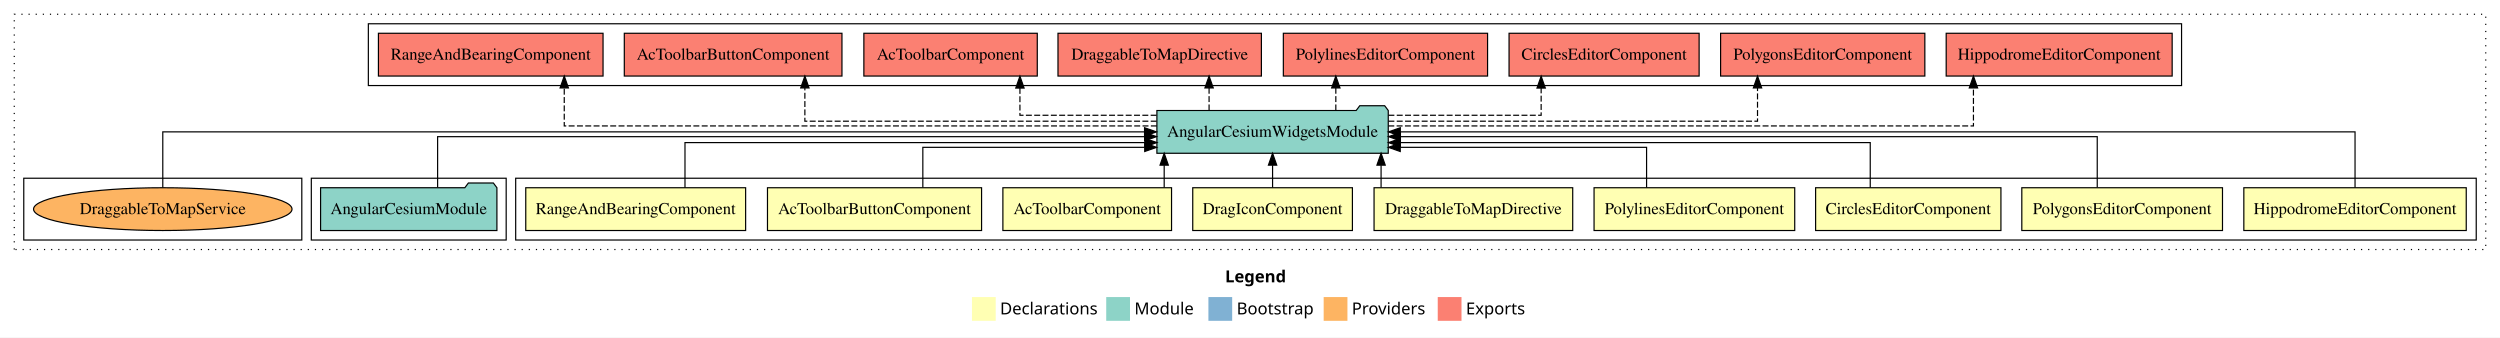
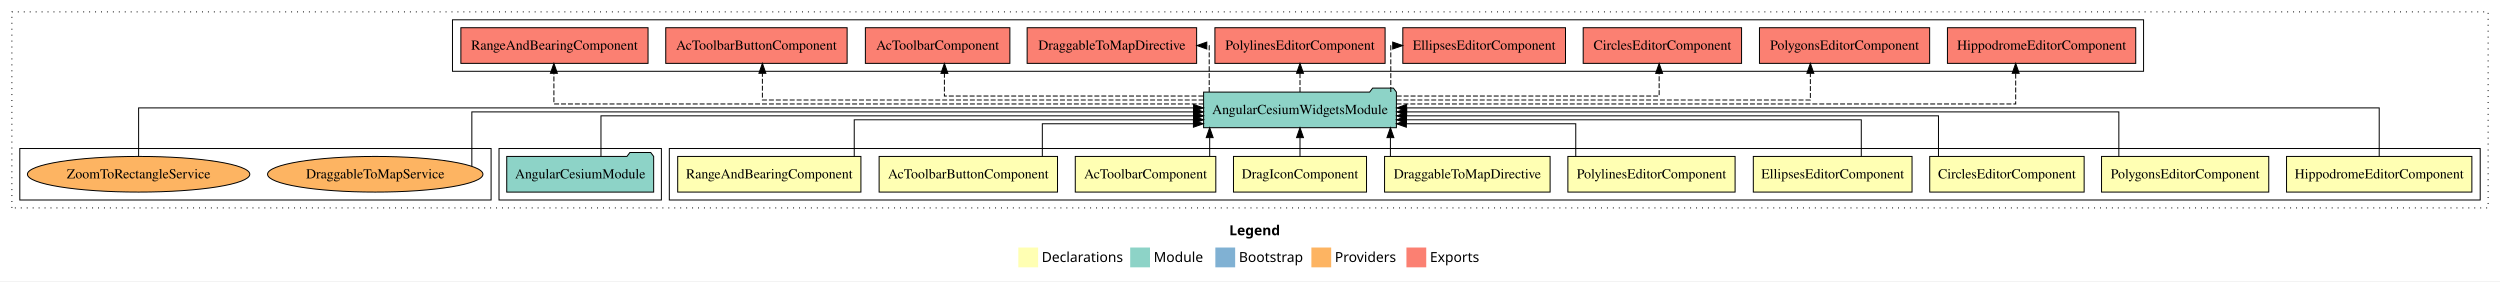
- <svg xmlns="http://www.w3.org/2000/svg" width="2104pt" height="284pt" viewBox="0.00 0.00 2104.00 284.00">
+ <svg xmlns="http://www.w3.org/2000/svg" width="2525pt" height="284pt" viewBox="0.00 0.00 2525.00 284.00">
  <g id="graph0" class="graph" transform="scale(1 1) rotate(0) translate(4 280)">
-     <polygon fill="#ffffff" stroke="transparent" points="-4,4 -4,-280 2100,-280 2100,4 -4,4" />
-     <text text-anchor="start" x="1027.009" y="-42.4" font-family="sans-serif" font-weight="bold" font-size="14.00" fill="#000000">Legend</text>
-     <polygon fill="#ffffb3" stroke="transparent" points="814,-10 814,-30 834,-30 834,-10 814,-10" />
-     <text text-anchor="start" x="837.629" y="-15.4" font-family="sans-serif" font-size="14.00" fill="#000000">  Declarations</text>
-     <polygon fill="#8dd3c7" stroke="transparent" points="927,-10 927,-30 947,-30 947,-10 927,-10" />
-     <text text-anchor="start" x="950.725" y="-15.4" font-family="sans-serif" font-size="14.00" fill="#000000">  Module</text>
-     <polygon fill="#80b1d3" stroke="transparent" points="1013,-10 1013,-30 1033,-30 1033,-10 1013,-10" />
-     <text text-anchor="start" x="1036.781" y="-15.4" font-family="sans-serif" font-size="14.00" fill="#000000">  Bootstrap</text>
-     <polygon fill="#fdb462" stroke="transparent" points="1110,-10 1110,-30 1130,-30 1130,-10 1110,-10" />
-     <text text-anchor="start" x="1133.673" y="-15.4" font-family="sans-serif" font-size="14.00" fill="#000000">  Providers</text>
-     <polygon fill="#fb8072" stroke="transparent" points="1206,-10 1206,-30 1226,-30 1226,-10 1206,-10" />
-     <text text-anchor="start" x="1229.726" y="-15.4" font-family="sans-serif" font-size="14.00" fill="#000000">  Exports</text>
+     <polygon fill="#ffffff" stroke="transparent" points="-4,4 -4,-280 2521,-280 2521,4 -4,4" />
+     <text text-anchor="start" x="1237.509" y="-42.4" font-family="sans-serif" font-weight="bold" font-size="14.00" fill="#000000">Legend</text>
+     <polygon fill="#ffffb3" stroke="transparent" points="1024.5,-10 1024.5,-30 1044.5,-30 1044.5,-10 1024.5,-10" />
+     <text text-anchor="start" x="1048.129" y="-15.4" font-family="sans-serif" font-size="14.00" fill="#000000">  Declarations</text>
+     <polygon fill="#8dd3c7" stroke="transparent" points="1137.5,-10 1137.5,-30 1157.5,-30 1157.5,-10 1137.5,-10" />
+     <text text-anchor="start" x="1161.225" y="-15.4" font-family="sans-serif" font-size="14.00" fill="#000000">  Module</text>
+     <polygon fill="#80b1d3" stroke="transparent" points="1223.5,-10 1223.5,-30 1243.5,-30 1243.5,-10 1223.5,-10" />
+     <text text-anchor="start" x="1247.281" y="-15.4" font-family="sans-serif" font-size="14.00" fill="#000000">  Bootstrap</text>
+     <polygon fill="#fdb462" stroke="transparent" points="1320.5,-10 1320.5,-30 1340.5,-30 1340.5,-10 1320.5,-10" />
+     <text text-anchor="start" x="1344.173" y="-15.4" font-family="sans-serif" font-size="14.00" fill="#000000">  Providers</text>
+     <polygon fill="#fb8072" stroke="transparent" points="1416.5,-10 1416.5,-30 1436.5,-30 1436.5,-10 1416.5,-10" />
+     <text text-anchor="start" x="1440.226" y="-15.4" font-family="sans-serif" font-size="14.00" fill="#000000">  Exports</text>
    <g id="clust1" class="cluster">
-       <polygon fill="none" stroke="#000000" stroke-dasharray="1,5" points="8,-70 8,-268 2088,-268 2088,-70 8,-70" />
+       <polygon fill="none" stroke="#000000" stroke-dasharray="1,5" points="8,-70 8,-268 2509,-268 2509,-70 8,-70" />
    </g>
    <g id="clust2" class="cluster">
-       <polygon fill="none" stroke="#000000" points="430,-78 430,-130 2080,-130 2080,-78 430,-78" />
-     </g>
-     <g id="clust12" class="cluster">
-       <polygon fill="none" stroke="#000000" points="258,-78 258,-130 422,-130 422,-78 258,-78" />
+       <polygon fill="none" stroke="#000000" points="672,-78 672,-130 2501,-130 2501,-78 672,-78" />
    </g>
    <g id="clust13" class="cluster">
-       <polygon fill="none" stroke="#000000" points="306,-208 306,-260 1832,-260 1832,-208 306,-208" />
-     </g>
-     <g id="clust15" class="cluster">
-       <polygon fill="none" stroke="#000000" points="16,-78 16,-130 250,-130 250,-78 16,-78" />
+       <polygon fill="none" stroke="#000000" points="500,-78 500,-130 664,-130 664,-78 500,-78" />
+     </g>
+     <g id="clust14" class="cluster">
+       <polygon fill="none" stroke="#000000" points="453,-208 453,-260 2161,-260 2161,-208 453,-208" />
+     </g>
+     <g id="clust16" class="cluster">
+       <polygon fill="none" stroke="#000000" points="16,-78 16,-130 492,-130 492,-78 16,-78" />
    </g>
    <g id="node1" class="node">
-       <polygon fill="#ffffb3" stroke="#000000" points="2071.59,-122 1884.41,-122 1884.41,-86 2071.59,-86 2071.59,-122" />
-       <text text-anchor="middle" x="1978" y="-99.8" font-family="Times,serif" font-size="14.00" fill="#000000">HippodromeEditorComponent</text>
+       <polygon fill="#ffffb3" stroke="#000000" points="2492.59,-122 2305.41,-122 2305.41,-86 2492.59,-86 2492.59,-122" />
+       <text text-anchor="middle" x="2399" y="-99.8" font-family="Times,serif" font-size="14.00" fill="#000000">HippodromeEditorComponent</text>
+     </g>
+     <g id="node11" class="node">
+       <polygon fill="#8dd3c7" stroke="#000000" points="1406.354,-187 1403.354,-191 1382.354,-191 1379.354,-187 1211.646,-187 1211.646,-151 1406.354,-151 1406.354,-187" />
+       <text text-anchor="middle" x="1309" y="-164.8" font-family="Times,serif" font-size="14.00" fill="#000000">AngularCesiumWidgetsModule</text>
+     </g>
+     <g id="edge1" class="edge">
+       <path fill="none" stroke="#000000" d="M2399,-122.308C2399,-142.145 2399,-171 2399,-171 2399,-171 1416.689,-171 1416.689,-171" />
+       <polygon fill="#000000" stroke="#000000" points="1416.689,-167.5 1406.689,-171 1416.689,-174.5 1416.689,-167.5" />
+     </g>
+     <g id="node2" class="node">
+       <polygon fill="#ffffb3" stroke="#000000" points="2287.445,-122 2118.555,-122 2118.555,-86 2287.445,-86 2287.445,-122" />
+       <text text-anchor="middle" x="2203" y="-99.8" font-family="Times,serif" font-size="14.00" fill="#000000">PolygonsEditorComponent</text>
+     </g>
+     <g id="edge2" class="edge">
+       <path fill="none" stroke="#000000" d="M2136.036,-122.222C2136.036,-140.828 2136.036,-167 2136.036,-167 2136.036,-167 1416.711,-167 1416.711,-167" />
+       <polygon fill="#000000" stroke="#000000" points="1416.711,-163.5 1406.711,-167 1416.711,-170.5 1416.711,-163.5" />
+     </g>
+     <g id="node3" class="node">
+       <polygon fill="#ffffb3" stroke="#000000" points="2100.979,-122 1945.021,-122 1945.021,-86 2100.979,-86 2100.979,-122" />
+       <text text-anchor="middle" x="2023" y="-99.8" font-family="Times,serif" font-size="14.00" fill="#000000">CirclesEditorComponent</text>
+     </g>
+     <g id="edge3" class="edge">
+       <path fill="none" stroke="#000000" d="M1953.858,-122.022C1953.858,-139.373 1953.858,-163 1953.858,-163 1953.858,-163 1416.59,-163 1416.59,-163" />
+       <polygon fill="#000000" stroke="#000000" points="1416.59,-159.5 1406.59,-163 1416.59,-166.5 1416.59,-159.5" />
+     </g>
+     <g id="node4" class="node">
+       <polygon fill="#ffffb3" stroke="#000000" points="1927.155,-122 1766.845,-122 1766.845,-86 1927.155,-86 1927.155,-122" />
+       <text text-anchor="middle" x="1847" y="-99.8" font-family="Times,serif" font-size="14.00" fill="#000000">EllipsesEditorComponent</text>
+     </g>
+     <g id="edge4" class="edge">
+       <path fill="none" stroke="#000000" d="M1875.894,-122.009C1875.894,-138.049 1875.894,-159 1875.894,-159 1875.894,-159 1416.453,-159 1416.453,-159" />
+       <polygon fill="#000000" stroke="#000000" points="1416.453,-155.5 1406.453,-159 1416.453,-162.5 1416.453,-155.5" />
+     </g>
+     <g id="node5" class="node">
+       <polygon fill="#ffffb3" stroke="#000000" points="1748.441,-122 1579.559,-122 1579.559,-86 1748.441,-86 1748.441,-122" />
+       <text text-anchor="middle" x="1664" y="-99.8" font-family="Times,serif" font-size="14.00" fill="#000000">PolylinesEditorComponent</text>
+     </g>
+     <g id="edge5" class="edge">
+       <path fill="none" stroke="#000000" d="M1587.52,-122.124C1587.52,-136.783 1587.52,-155 1587.52,-155 1587.52,-155 1416.413,-155 1416.413,-155" />
+       <polygon fill="#000000" stroke="#000000" points="1416.413,-151.5 1406.413,-155 1416.413,-158.5 1416.413,-151.5" />
+     </g>
+     <g id="node6" class="node">
+       <polygon fill="#ffffb3" stroke="#000000" points="1561.597,-122 1394.403,-122 1394.403,-86 1561.597,-86 1561.597,-122" />
+       <text text-anchor="middle" x="1478" y="-99.8" font-family="Times,serif" font-size="14.00" fill="#000000">DraggableToMapDirective</text>
+     </g>
+     <g id="edge6" class="edge">
+       <path fill="none" stroke="#000000" d="M1400.314,-122.106C1400.314,-122.106 1400.314,-140.991 1400.314,-140.991" />
+       <polygon fill="#000000" stroke="#000000" points="1396.815,-140.991 1400.314,-150.991 1403.815,-140.991 1396.815,-140.991" />
+     </g>
+     <g id="node7" class="node">
+       <polygon fill="#ffffb3" stroke="#000000" points="1376.189,-122 1241.811,-122 1241.811,-86 1376.189,-86 1376.189,-122" />
+       <text text-anchor="middle" x="1309" y="-99.8" font-family="Times,serif" font-size="14.00" fill="#000000">DragIconComponent</text>
+     </g>
+     <g id="edge7" class="edge">
+       <path fill="none" stroke="#000000" d="M1309,-122.106C1309,-122.106 1309,-140.991 1309,-140.991" />
+       <polygon fill="#000000" stroke="#000000" points="1305.5,-140.991 1309,-150.991 1312.5,-140.991 1305.5,-140.991" />
+     </g>
+     <g id="node8" class="node">
+       <polygon fill="#ffffb3" stroke="#000000" points="1223.972,-122 1082.028,-122 1082.028,-86 1223.972,-86 1223.972,-122" />
+       <text text-anchor="middle" x="1153" y="-99.8" font-family="Times,serif" font-size="14.00" fill="#000000">AcToolbarComponent</text>
+     </g>
+     <g id="edge8" class="edge">
+       <path fill="none" stroke="#000000" d="M1217.78,-122.106C1217.78,-122.106 1217.78,-140.991 1217.78,-140.991" />
+       <polygon fill="#000000" stroke="#000000" points="1214.28,-140.991 1217.78,-150.991 1221.28,-140.991 1214.28,-140.991" />
+     </g>
+     <g id="node9" class="node">
+       <polygon fill="#ffffb3" stroke="#000000" points="1064.09,-122 883.91,-122 883.91,-86 1064.09,-86 1064.09,-122" />
+       <text text-anchor="middle" x="974" y="-99.8" font-family="Times,serif" font-size="14.00" fill="#000000">AcToolbarButtonComponent</text>
+     </g>
+     <g id="edge9" class="edge">
+       <path fill="none" stroke="#000000" d="M1048.748,-122.124C1048.748,-136.783 1048.748,-155 1048.748,-155 1048.748,-155 1201.351,-155 1201.351,-155" />
+       <polygon fill="#000000" stroke="#000000" points="1201.351,-158.5 1211.351,-155 1201.351,-151.5 1201.351,-158.5" />
    </g>
    <g id="node10" class="node">
-       <polygon fill="#8dd3c7" stroke="#000000" points="1164.354,-187 1161.354,-191 1140.354,-191 1137.354,-187 969.646,-187 969.646,-151 1164.354,-151 1164.354,-187" />
-       <text text-anchor="middle" x="1067" y="-164.8" font-family="Times,serif" font-size="14.00" fill="#000000">AngularCesiumWidgetsModule</text>
-     </g>
-     <g id="edge1" class="edge">
-       <path fill="none" stroke="#000000" d="M1978,-122.106C1978,-141.339 1978,-169 1978,-169 1978,-169 1174.493,-169 1174.493,-169" />
-       <polygon fill="#000000" stroke="#000000" points="1174.493,-165.5 1164.493,-169 1174.493,-172.5 1174.493,-165.5" />
-     </g>
-     <g id="node2" class="node">
-       <polygon fill="#ffffb3" stroke="#000000" points="1866.445,-122 1697.555,-122 1697.555,-86 1866.445,-86 1866.445,-122" />
-       <text text-anchor="middle" x="1782" y="-99.8" font-family="Times,serif" font-size="14.00" fill="#000000">PolygonsEditorComponent</text>
-     </g>
-     <g id="edge2" class="edge">
-       <path fill="none" stroke="#000000" d="M1761.036,-122.302C1761.036,-140.27 1761.036,-165 1761.036,-165 1761.036,-165 1174.6,-165 1174.6,-165" />
-       <polygon fill="#000000" stroke="#000000" points="1174.6,-161.5 1164.6,-165 1174.6,-168.5 1174.6,-161.5" />
-     </g>
-     <g id="node3" class="node">
-       <polygon fill="#ffffb3" stroke="#000000" points="1679.979,-122 1524.021,-122 1524.021,-86 1679.979,-86 1679.979,-122" />
-       <text text-anchor="middle" x="1602" y="-99.8" font-family="Times,serif" font-size="14.00" fill="#000000">CirclesEditorComponent</text>
-     </g>
-     <g id="edge3" class="edge">
-       <path fill="none" stroke="#000000" d="M1569.991,-122.027C1569.991,-138.398 1569.991,-160 1569.991,-160 1569.991,-160 1174.578,-160 1174.578,-160" />
-       <polygon fill="#000000" stroke="#000000" points="1174.578,-156.5 1164.578,-160 1174.578,-163.5 1174.578,-156.5" />
-     </g>
-     <g id="node4" class="node">
-       <polygon fill="#ffffb3" stroke="#000000" points="1506.441,-122 1337.559,-122 1337.559,-86 1506.441,-86 1506.441,-122" />
-       <text text-anchor="middle" x="1422" y="-99.8" font-family="Times,serif" font-size="14.00" fill="#000000">PolylinesEditorComponent</text>
-     </g>
-     <g id="edge4" class="edge">
-       <path fill="none" stroke="#000000" d="M1381.76,-122.187C1381.76,-137.182 1381.76,-156 1381.76,-156 1381.76,-156 1174.436,-156 1174.436,-156" />
-       <polygon fill="#000000" stroke="#000000" points="1174.436,-152.5 1164.436,-156 1174.436,-159.5 1174.436,-152.5" />
-     </g>
-     <g id="node5" class="node">
-       <polygon fill="#ffffb3" stroke="#000000" points="1319.597,-122 1152.403,-122 1152.403,-86 1319.597,-86 1319.597,-122" />
-       <text text-anchor="middle" x="1236" y="-99.8" font-family="Times,serif" font-size="14.00" fill="#000000">DraggableToMapDirective</text>
-     </g>
-     <g id="edge5" class="edge">
-       <path fill="none" stroke="#000000" d="M1158.314,-122.106C1158.314,-122.106 1158.314,-140.991 1158.314,-140.991" />
-       <polygon fill="#000000" stroke="#000000" points="1154.815,-140.991 1158.314,-150.991 1161.815,-140.991 1154.815,-140.991" />
-     </g>
-     <g id="node6" class="node">
-       <polygon fill="#ffffb3" stroke="#000000" points="1134.189,-122 999.811,-122 999.811,-86 1134.189,-86 1134.189,-122" />
-       <text text-anchor="middle" x="1067" y="-99.8" font-family="Times,serif" font-size="14.00" fill="#000000">DragIconComponent</text>
-     </g>
-     <g id="edge6" class="edge">
-       <path fill="none" stroke="#000000" d="M1067,-122.106C1067,-122.106 1067,-140.991 1067,-140.991" />
-       <polygon fill="#000000" stroke="#000000" points="1063.5,-140.991 1067,-150.991 1070.5,-140.991 1063.5,-140.991" />
-     </g>
-     <g id="node7" class="node">
-       <polygon fill="#ffffb3" stroke="#000000" points="981.972,-122 840.028,-122 840.028,-86 981.972,-86 981.972,-122" />
-       <text text-anchor="middle" x="911" y="-99.8" font-family="Times,serif" font-size="14.00" fill="#000000">AcToolbarComponent</text>
-     </g>
-     <g id="edge7" class="edge">
-       <path fill="none" stroke="#000000" d="M975.779,-122.106C975.779,-122.106 975.779,-140.991 975.779,-140.991" />
-       <polygon fill="#000000" stroke="#000000" points="972.279,-140.991 975.779,-150.991 979.279,-140.991 972.279,-140.991" />
-     </g>
-     <g id="node8" class="node">
-       <polygon fill="#ffffb3" stroke="#000000" points="822.09,-122 641.91,-122 641.91,-86 822.09,-86 822.09,-122" />
-       <text text-anchor="middle" x="732" y="-99.8" font-family="Times,serif" font-size="14.00" fill="#000000">AcToolbarButtonComponent</text>
-     </g>
-     <g id="edge8" class="edge">
-       <path fill="none" stroke="#000000" d="M772.654,-122.187C772.654,-137.182 772.654,-156 772.654,-156 772.654,-156 959.396,-156 959.396,-156" />
-       <polygon fill="#000000" stroke="#000000" points="959.396,-159.5 969.396,-156 959.396,-152.5 959.396,-159.5" />
-     </g>
-     <g id="node9" class="node">
-       <polygon fill="#ffffb3" stroke="#000000" points="623.522,-122 438.478,-122 438.478,-86 623.522,-86 623.522,-122" />
-       <text text-anchor="middle" x="531" y="-99.8" font-family="Times,serif" font-size="14.00" fill="#000000">RangeAndBearingComponent</text>
-     </g>
-     <g id="edge9" class="edge">
-       <path fill="none" stroke="#000000" d="M572.483,-122.027C572.483,-138.398 572.483,-160 572.483,-160 572.483,-160 959.595,-160 959.595,-160" />
-       <polygon fill="#000000" stroke="#000000" points="959.595,-163.5 969.595,-160 959.595,-156.5 959.595,-163.5" />
+       <polygon fill="#ffffb3" stroke="#000000" points="865.522,-122 680.478,-122 680.478,-86 865.522,-86 865.522,-122" />
+       <text text-anchor="middle" x="773" y="-99.8" font-family="Times,serif" font-size="14.00" fill="#000000">RangeAndBearingComponent</text>
+     </g>
+     <g id="edge10" class="edge">
+       <path fill="none" stroke="#000000" d="M858.778,-122.009C858.778,-138.049 858.778,-159 858.778,-159 858.778,-159 1201.586,-159 1201.586,-159" />
+       <polygon fill="#000000" stroke="#000000" points="1201.586,-162.5 1211.586,-159 1201.586,-155.5 1201.586,-162.5" />
+     </g>
+     <g id="node13" class="node">
+       <polygon fill="#fb8072" stroke="#000000" points="2153.09,-252 1962.91,-252 1962.91,-216 2153.09,-216 2153.09,-252" />
+       <text text-anchor="middle" x="2058" y="-229.8" font-family="Times,serif" font-size="14.00" fill="#000000">HippodromeEditorComponent </text>
+     </g>
+     <g id="edge12" class="edge">
+       <path fill="none" stroke="#000000" stroke-dasharray="5,2" d="M1406.486,-175C1603.793,-175 2031.847,-175 2031.847,-175 2031.847,-175 2031.847,-205.977 2031.847,-205.977" />
+       <polygon fill="#000000" stroke="#000000" points="2028.347,-205.977 2031.847,-215.977 2035.347,-205.977 2028.347,-205.977" />
+     </g>
+     <g id="node14" class="node">
+       <polygon fill="#fb8072" stroke="#000000" points="1944.945,-252 1773.055,-252 1773.055,-216 1944.945,-216 1944.945,-252" />
+       <text text-anchor="middle" x="1859" y="-229.8" font-family="Times,serif" font-size="14.00" fill="#000000">PolygonsEditorComponent </text>
+     </g>
+     <g id="edge13" class="edge">
+       <path fill="none" stroke="#000000" stroke-dasharray="5,2" d="M1406.56,-179C1555.998,-179 1824.461,-179 1824.461,-179 1824.461,-179 1824.461,-205.991 1824.461,-205.991" />
+       <polygon fill="#000000" stroke="#000000" points="1820.961,-205.991 1824.461,-215.991 1827.961,-205.991 1820.961,-205.991" />
+     </g>
+     <g id="node15" class="node">
+       <polygon fill="#fb8072" stroke="#000000" points="1754.98,-252 1595.02,-252 1595.02,-216 1754.98,-216 1754.98,-252" />
+       <text text-anchor="middle" x="1675" y="-229.8" font-family="Times,serif" font-size="14.00" fill="#000000">CirclesEditorComponent </text>
+     </g>
+     <g id="edge14" class="edge">
+       <path fill="none" stroke="#000000" stroke-dasharray="5,2" d="M1406.685,-183C1514.123,-183 1671.74,-183 1671.74,-183 1671.74,-183 1671.74,-205.876 1671.74,-205.876" />
+       <polygon fill="#000000" stroke="#000000" points="1668.24,-205.876 1671.74,-215.876 1675.24,-205.876 1668.24,-205.876" />
+     </g>
+     <g id="node16" class="node">
+       <polygon fill="#fb8072" stroke="#000000" points="1577.155,-252 1412.845,-252 1412.845,-216 1577.155,-216 1577.155,-252" />
+       <text text-anchor="middle" x="1495" y="-229.8" font-family="Times,serif" font-size="14.00" fill="#000000">EllipsesEditorComponent </text>
+     </g>
+     <g id="edge15" class="edge">
+       <path fill="none" stroke="#000000" stroke-dasharray="5,2" d="M1400.699,-187.106C1400.699,-206.339 1400.699,-234 1400.699,-234 1400.699,-234 1402.642,-234 1402.642,-234" />
+       <polygon fill="#000000" stroke="#000000" points="1402.642,-237.5 1412.642,-234 1402.642,-230.5 1402.642,-237.5" />
+     </g>
+     <g id="node17" class="node">
+       <polygon fill="#fb8072" stroke="#000000" points="1394.94,-252 1223.06,-252 1223.06,-216 1394.94,-216 1394.94,-252" />
+       <text text-anchor="middle" x="1309" y="-229.8" font-family="Times,serif" font-size="14.00" fill="#000000">PolylinesEditorComponent </text>
+     </g>
+     <g id="edge16" class="edge">
+       <path fill="none" stroke="#000000" stroke-dasharray="5,2" d="M1309,-187.106C1309,-187.106 1309,-205.991 1309,-205.991" />
+       <polygon fill="#000000" stroke="#000000" points="1305.5,-205.991 1309,-215.991 1312.5,-205.991 1305.5,-205.991" />
+     </g>
+     <g id="node18" class="node">
+       <polygon fill="#fb8072" stroke="#000000" points="1204.596,-252 1033.404,-252 1033.404,-216 1204.596,-216 1204.596,-252" />
+       <text text-anchor="middle" x="1119" y="-229.8" font-family="Times,serif" font-size="14.00" fill="#000000">DraggableToMapDirective </text>
+     </g>
+     <g id="edge17" class="edge">
+       <path fill="none" stroke="#000000" stroke-dasharray="5,2" d="M1217.301,-187.106C1217.301,-206.339 1217.301,-234 1217.301,-234 1217.301,-234 1214.851,-234 1214.851,-234" />
+       <polygon fill="#000000" stroke="#000000" points="1214.851,-230.5 1204.851,-234 1214.851,-237.5 1214.851,-230.5" />
+     </g>
+     <g id="node19" class="node">
+       <polygon fill="#fb8072" stroke="#000000" points="1015.973,-252 870.027,-252 870.027,-216 1015.973,-216 1015.973,-252" />
+       <text text-anchor="middle" x="943" y="-229.8" font-family="Times,serif" font-size="14.00" fill="#000000">AcToolbarComponent </text>
+     </g>
+     <g id="edge18" class="edge">
+       <path fill="none" stroke="#000000" stroke-dasharray="5,2" d="M1211.334,-183C1104.981,-183 949.846,-183 949.846,-183 949.846,-183 949.846,-205.876 949.846,-205.876" />
+       <polygon fill="#000000" stroke="#000000" points="946.346,-205.876 949.846,-215.876 953.346,-205.876 946.346,-205.876" />
+     </g>
+     <g id="node20" class="node">
+       <polygon fill="#fb8072" stroke="#000000" points="851.59,-252 668.41,-252 668.41,-216 851.59,-216 851.59,-252" />
+       <text text-anchor="middle" x="760" y="-229.8" font-family="Times,serif" font-size="14.00" fill="#000000">AcToolbarButtonComponent </text>
+     </g>
+     <g id="edge19" class="edge">
+       <path fill="none" stroke="#000000" stroke-dasharray="5,2" d="M1211.612,-179C1055.357,-179 766.017,-179 766.017,-179 766.017,-179 766.017,-205.991 766.017,-205.991" />
+       <polygon fill="#000000" stroke="#000000" points="762.517,-205.991 766.017,-215.991 769.517,-205.991 762.517,-205.991" />
+     </g>
+     <g id="node21" class="node">
+       <polygon fill="#fb8072" stroke="#000000" points="650.522,-252 461.478,-252 461.478,-216 650.522,-216 650.522,-252" />
+       <text text-anchor="middle" x="556" y="-229.8" font-family="Times,serif" font-size="14.00" fill="#000000">RangeAndBearingComponent </text>
+     </g>
+     <g id="edge20" class="edge">
+       <path fill="none" stroke="#000000" stroke-dasharray="5,2" d="M1211.643,-175C1007.932,-175 555.437,-175 555.437,-175 555.437,-175 555.437,-205.977 555.437,-205.977" />
+       <polygon fill="#000000" stroke="#000000" points="551.937,-205.977 555.437,-215.977 558.937,-205.977 551.937,-205.977" />
    </g>
    <g id="node12" class="node">
-       <polygon fill="#fb8072" stroke="#000000" points="1824.09,-252 1633.91,-252 1633.91,-216 1824.09,-216 1824.09,-252" />
-       <text text-anchor="middle" x="1729" y="-229.8" font-family="Times,serif" font-size="14.00" fill="#000000">HippodromeEditorComponent </text>
+       <polygon fill="#8dd3c7" stroke="#000000" points="656.199,-122 653.199,-126 632.199,-126 629.199,-122 507.801,-122 507.801,-86 656.199,-86 656.199,-122" />
+       <text text-anchor="middle" x="582" y="-99.8" font-family="Times,serif" font-size="14.00" fill="#000000">AngularCesiumModule</text>
    </g>
    <g id="edge11" class="edge">
-       <path fill="none" stroke="#000000" stroke-dasharray="5,2" d="M1164.401,-174C1331.935,-174 1656.847,-174 1656.847,-174 1656.847,-174 1656.847,-205.998 1656.847,-205.998" />
-       <polygon fill="#000000" stroke="#000000" points="1653.347,-205.998 1656.847,-215.998 1660.347,-205.998 1653.347,-205.998" />
-     </g>
-     <g id="node13" class="node">
-       <polygon fill="#fb8072" stroke="#000000" points="1615.945,-252 1444.055,-252 1444.055,-216 1615.945,-216 1615.945,-252" />
-       <text text-anchor="middle" x="1530" y="-229.8" font-family="Times,serif" font-size="14.00" fill="#000000">PolygonsEditorComponent </text>
-     </g>
-     <g id="edge12" class="edge">
-       <path fill="none" stroke="#000000" stroke-dasharray="5,2" d="M1164.496,-178C1285.224,-178 1475.124,-178 1475.124,-178 1475.124,-178 1475.124,-205.973 1475.124,-205.973" />
-       <polygon fill="#000000" stroke="#000000" points="1471.624,-205.973 1475.124,-215.973 1478.624,-205.973 1471.624,-205.973" />
-     </g>
-     <g id="node14" class="node">
-       <polygon fill="#fb8072" stroke="#000000" points="1425.98,-252 1266.02,-252 1266.02,-216 1425.98,-216 1425.98,-252" />
-       <text text-anchor="middle" x="1346" y="-229.8" font-family="Times,serif" font-size="14.00" fill="#000000">CirclesEditorComponent </text>
-     </g>
-     <g id="edge13" class="edge">
-       <path fill="none" stroke="#000000" stroke-dasharray="5,2" d="M1164.497,-183C1225.671,-183 1293.029,-183 1293.029,-183 1293.029,-183 1293.029,-205.876 1293.029,-205.876" />
-       <polygon fill="#000000" stroke="#000000" points="1289.529,-205.876 1293.029,-215.876 1296.529,-205.876 1289.529,-205.876" />
-     </g>
-     <g id="node15" class="node">
-       <polygon fill="#fb8072" stroke="#000000" points="1247.94,-252 1076.06,-252 1076.06,-216 1247.94,-216 1247.94,-252" />
-       <text text-anchor="middle" x="1162" y="-229.8" font-family="Times,serif" font-size="14.00" fill="#000000">PolylinesEditorComponent </text>
-     </g>
-     <g id="edge14" class="edge">
-       <path fill="none" stroke="#000000" stroke-dasharray="5,2" d="M1120.228,-187.106C1120.228,-187.106 1120.228,-205.991 1120.228,-205.991" />
-       <polygon fill="#000000" stroke="#000000" points="1116.728,-205.991 1120.228,-215.991 1123.728,-205.991 1116.728,-205.991" />
-     </g>
-     <g id="node16" class="node">
-       <polygon fill="#fb8072" stroke="#000000" points="1057.596,-252 886.404,-252 886.404,-216 1057.596,-216 1057.596,-252" />
-       <text text-anchor="middle" x="972" y="-229.8" font-family="Times,serif" font-size="14.00" fill="#000000">DraggableToMapDirective </text>
-     </g>
-     <g id="edge15" class="edge">
-       <path fill="none" stroke="#000000" stroke-dasharray="5,2" d="M1013.561,-187.106C1013.561,-187.106 1013.561,-205.991 1013.561,-205.991" />
-       <polygon fill="#000000" stroke="#000000" points="1010.061,-205.991 1013.561,-215.991 1017.061,-205.991 1010.061,-205.991" />
-     </g>
-     <g id="node17" class="node">
-       <polygon fill="#fb8072" stroke="#000000" points="868.973,-252 723.027,-252 723.027,-216 868.973,-216 868.973,-252" />
-       <text text-anchor="middle" x="796" y="-229.8" font-family="Times,serif" font-size="14.00" fill="#000000">AcToolbarComponent </text>
-     </g>
-     <g id="edge16" class="edge">
-       <path fill="none" stroke="#000000" stroke-dasharray="5,2" d="M969.4,-183C913.504,-183 854.375,-183 854.375,-183 854.375,-183 854.375,-205.876 854.375,-205.876" />
-       <polygon fill="#000000" stroke="#000000" points="850.875,-205.876 854.375,-215.876 857.875,-205.876 850.875,-205.876" />
-     </g>
-     <g id="node18" class="node">
-       <polygon fill="#fb8072" stroke="#000000" points="704.59,-252 521.41,-252 521.41,-216 704.59,-216 704.59,-252" />
-       <text text-anchor="middle" x="613" y="-229.8" font-family="Times,serif" font-size="14.00" fill="#000000">AcToolbarButtonComponent </text>
-     </g>
-     <g id="edge17" class="edge">
-       <path fill="none" stroke="#000000" stroke-dasharray="5,2" d="M969.447,-178C852.876,-178 673.375,-178 673.375,-178 673.375,-178 673.375,-205.973 673.375,-205.973" />
-       <polygon fill="#000000" stroke="#000000" points="669.875,-205.973 673.375,-215.973 676.875,-205.973 669.875,-205.973" />
-     </g>
-     <g id="node19" class="node">
-       <polygon fill="#fb8072" stroke="#000000" points="503.522,-252 314.478,-252 314.478,-216 503.522,-216 503.522,-252" />
-       <text text-anchor="middle" x="409" y="-229.8" font-family="Times,serif" font-size="14.00" fill="#000000">RangeAndBearingComponent </text>
-     </g>
-     <g id="edge18" class="edge">
-       <path fill="none" stroke="#000000" stroke-dasharray="5,2" d="M969.563,-174C800.543,-174 470.875,-174 470.875,-174 470.875,-174 470.875,-205.998 470.875,-205.998" />
-       <polygon fill="#000000" stroke="#000000" points="467.375,-205.998 470.875,-215.998 474.375,-205.998 467.375,-205.998" />
-     </g>
-     <g id="node11" class="node">
-       <polygon fill="#8dd3c7" stroke="#000000" points="414.199,-122 411.199,-126 390.199,-126 387.199,-122 265.801,-122 265.801,-86 414.199,-86 414.199,-122" />
-       <text text-anchor="middle" x="340" y="-99.8" font-family="Times,serif" font-size="14.00" fill="#000000">AngularCesiumModule</text>
-     </g>
-     <g id="edge10" class="edge">
-       <path fill="none" stroke="#000000" d="M364.294,-122.302C364.294,-140.27 364.294,-165 364.294,-165 364.294,-165 959.292,-165 959.292,-165" />
-       <polygon fill="#000000" stroke="#000000" points="959.292,-168.5 969.292,-165 959.292,-161.5 959.292,-168.5" />
-     </g>
-     <g id="node20" class="node">
-       <ellipse fill="#fdb462" stroke="#000000" cx="133" cy="-104" rx="108.769" ry="18" />
-       <text text-anchor="middle" x="133" y="-99.8" font-family="Times,serif" font-size="14.00" fill="#000000">DraggableToMapService</text>
-     </g>
-     <g id="edge19" class="edge">
-       <path fill="none" stroke="#000000" d="M133,-122.106C133,-141.339 133,-169 133,-169 133,-169 959.25,-169 959.25,-169" />
-       <polygon fill="#000000" stroke="#000000" points="959.25,-172.5 969.25,-169 959.25,-165.5 959.25,-172.5" />
+       <path fill="none" stroke="#000000" d="M602.974,-122.022C602.974,-139.373 602.974,-163 602.974,-163 602.974,-163 1201.571,-163 1201.571,-163" />
+       <polygon fill="#000000" stroke="#000000" points="1201.571,-166.5 1211.571,-163 1201.571,-159.5 1201.571,-166.5" />
+     </g>
+     <g id="node22" class="node">
+       <ellipse fill="#fdb462" stroke="#000000" cx="375" cy="-104" rx="108.769" ry="18" />
+       <text text-anchor="middle" x="375" y="-99.8" font-family="Times,serif" font-size="14.00" fill="#000000">DraggableToMapService</text>
+     </g>
+     <g id="edge21" class="edge">
+       <path fill="none" stroke="#000000" d="M472.562,-111.979C472.562,-128.931 472.562,-167 472.562,-167 472.562,-167 1201.413,-167 1201.413,-167" />
+       <polygon fill="#000000" stroke="#000000" points="1201.413,-170.5 1211.413,-167 1201.413,-163.5 1201.413,-170.5" />
+     </g>
+     <g id="node23" class="node">
+       <ellipse fill="#fdb462" stroke="#000000" cx="136" cy="-104" rx="112.299" ry="18" />
+       <text text-anchor="middle" x="136" y="-99.8" font-family="Times,serif" font-size="14.00" fill="#000000">ZoomToRectangleService</text>
+     </g>
+     <g id="edge22" class="edge">
+       <path fill="none" stroke="#000000" d="M136,-122.308C136,-142.145 136,-171 136,-171 136,-171 1201.51,-171 1201.51,-171" />
+       <polygon fill="#000000" stroke="#000000" points="1201.51,-174.5 1211.51,-171 1201.51,-167.5 1201.51,-174.5" />
    </g>
  </g>
</svg>
